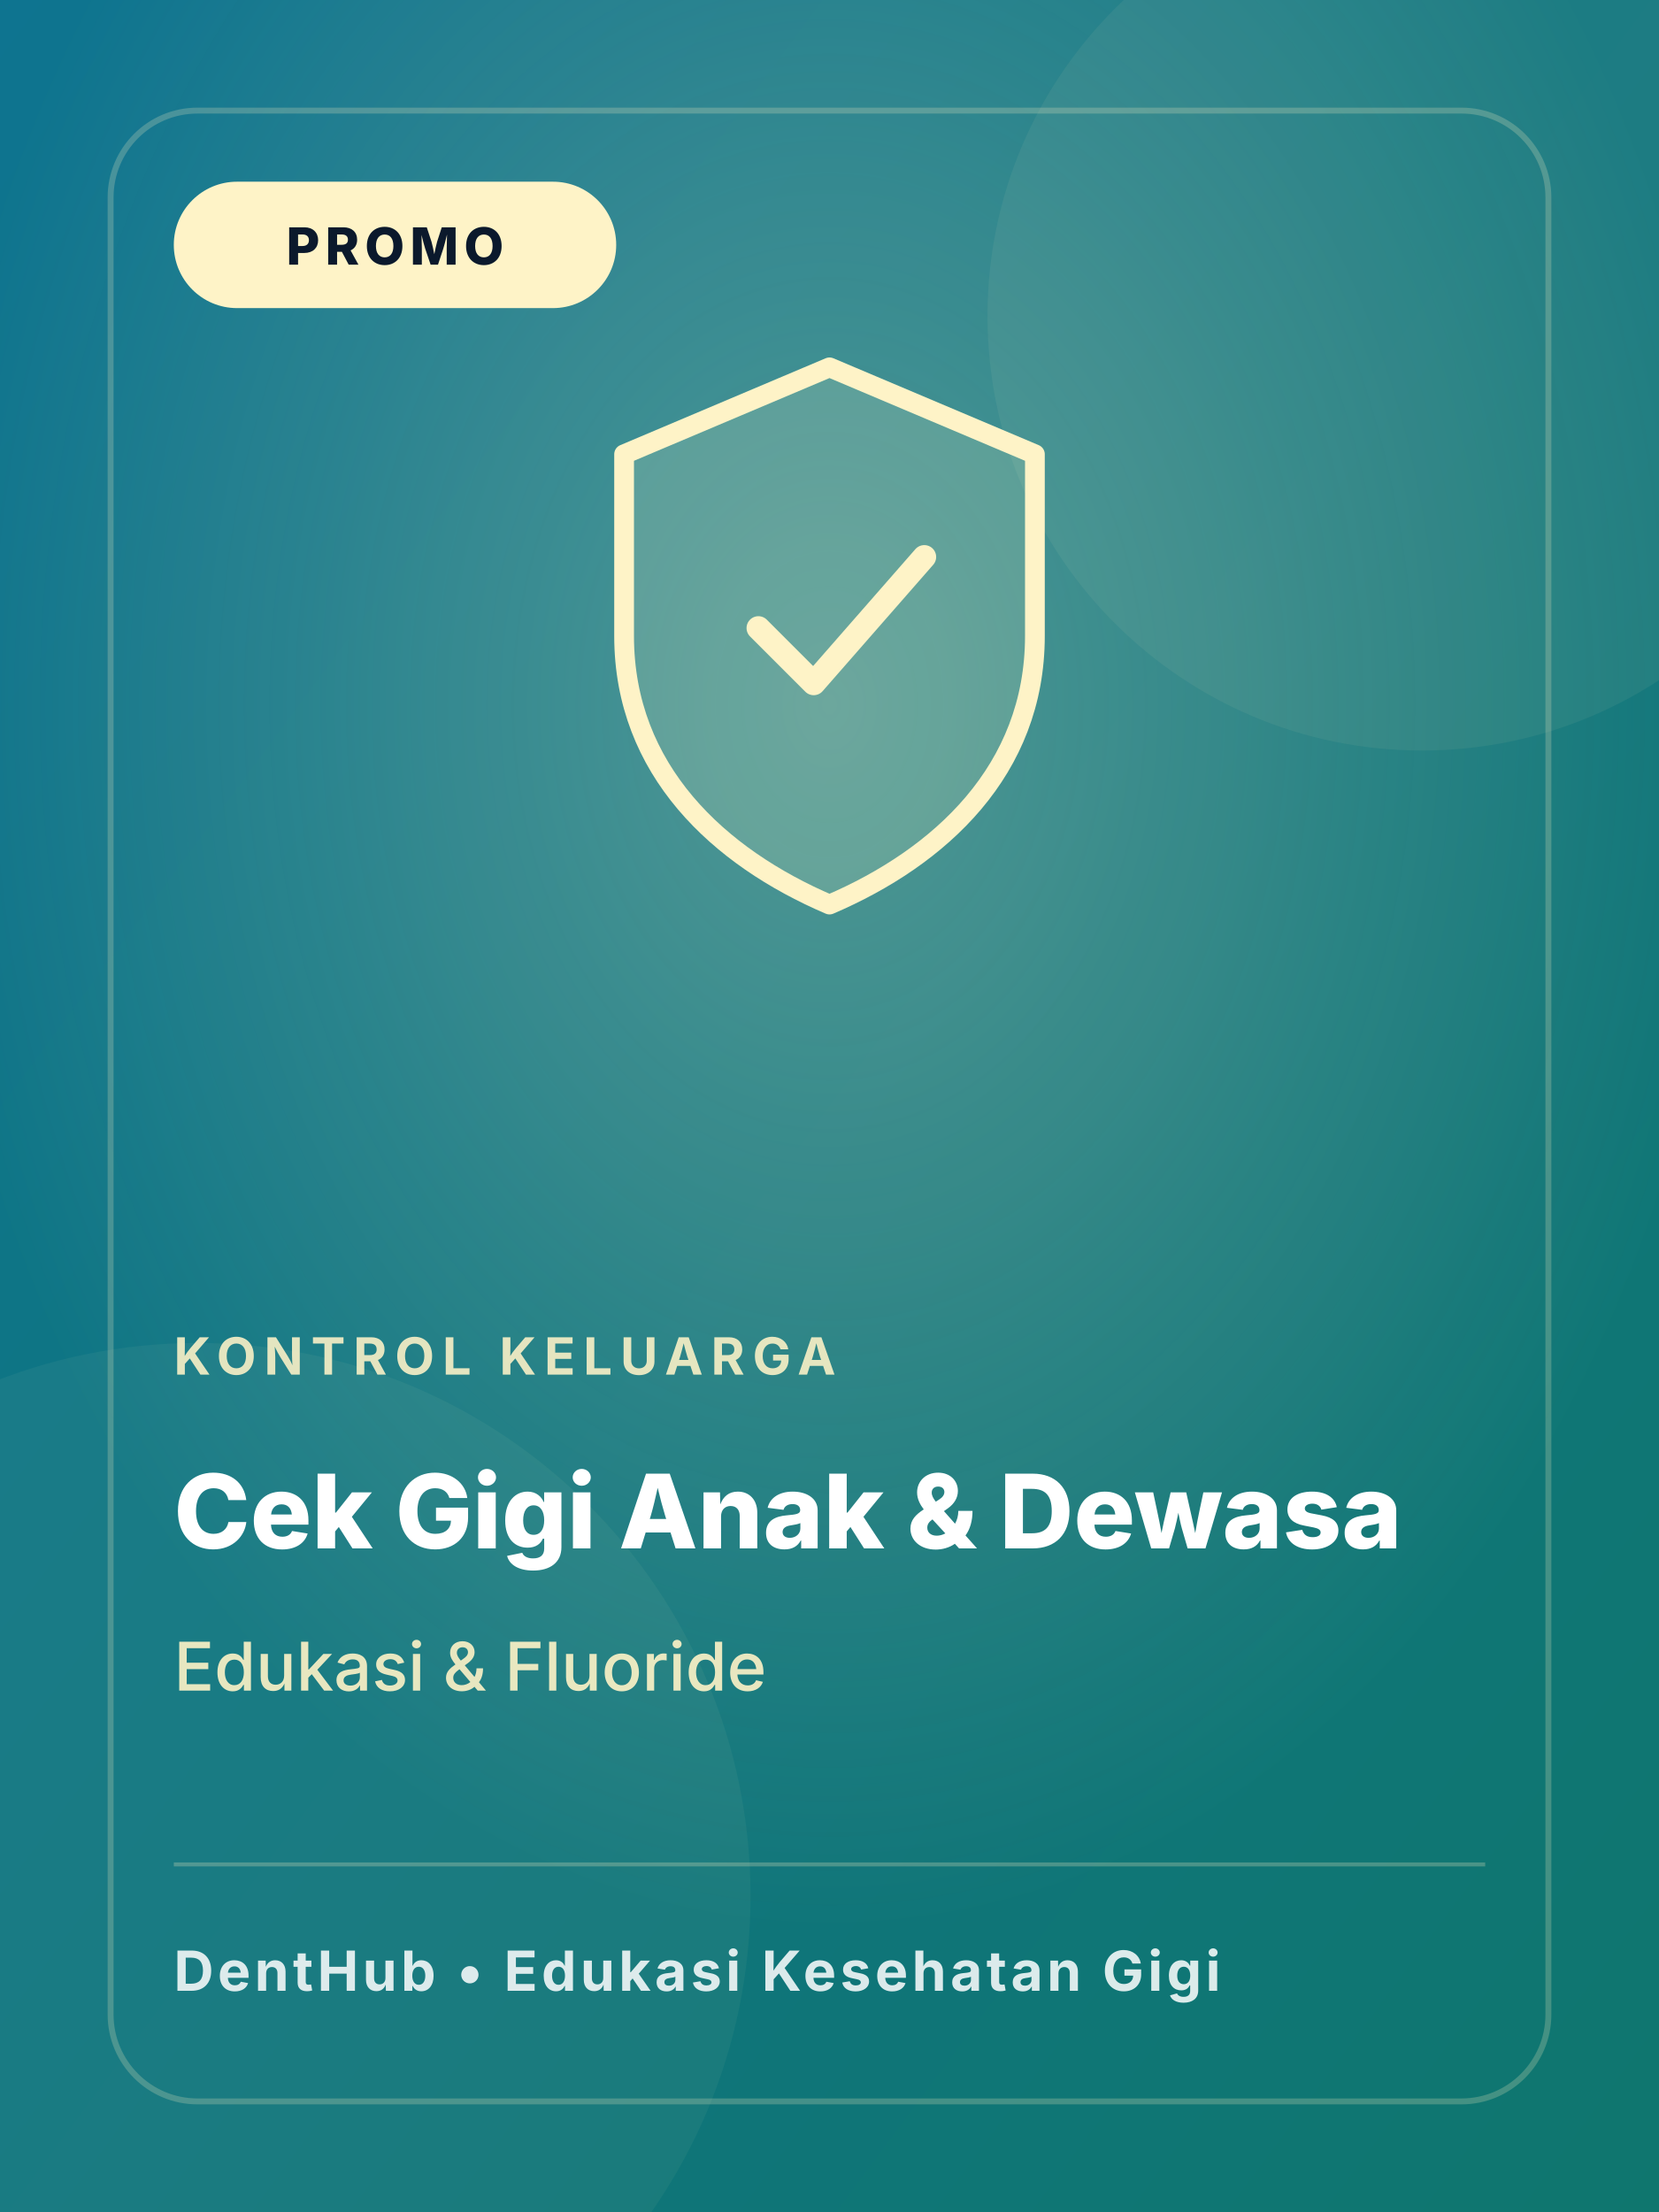
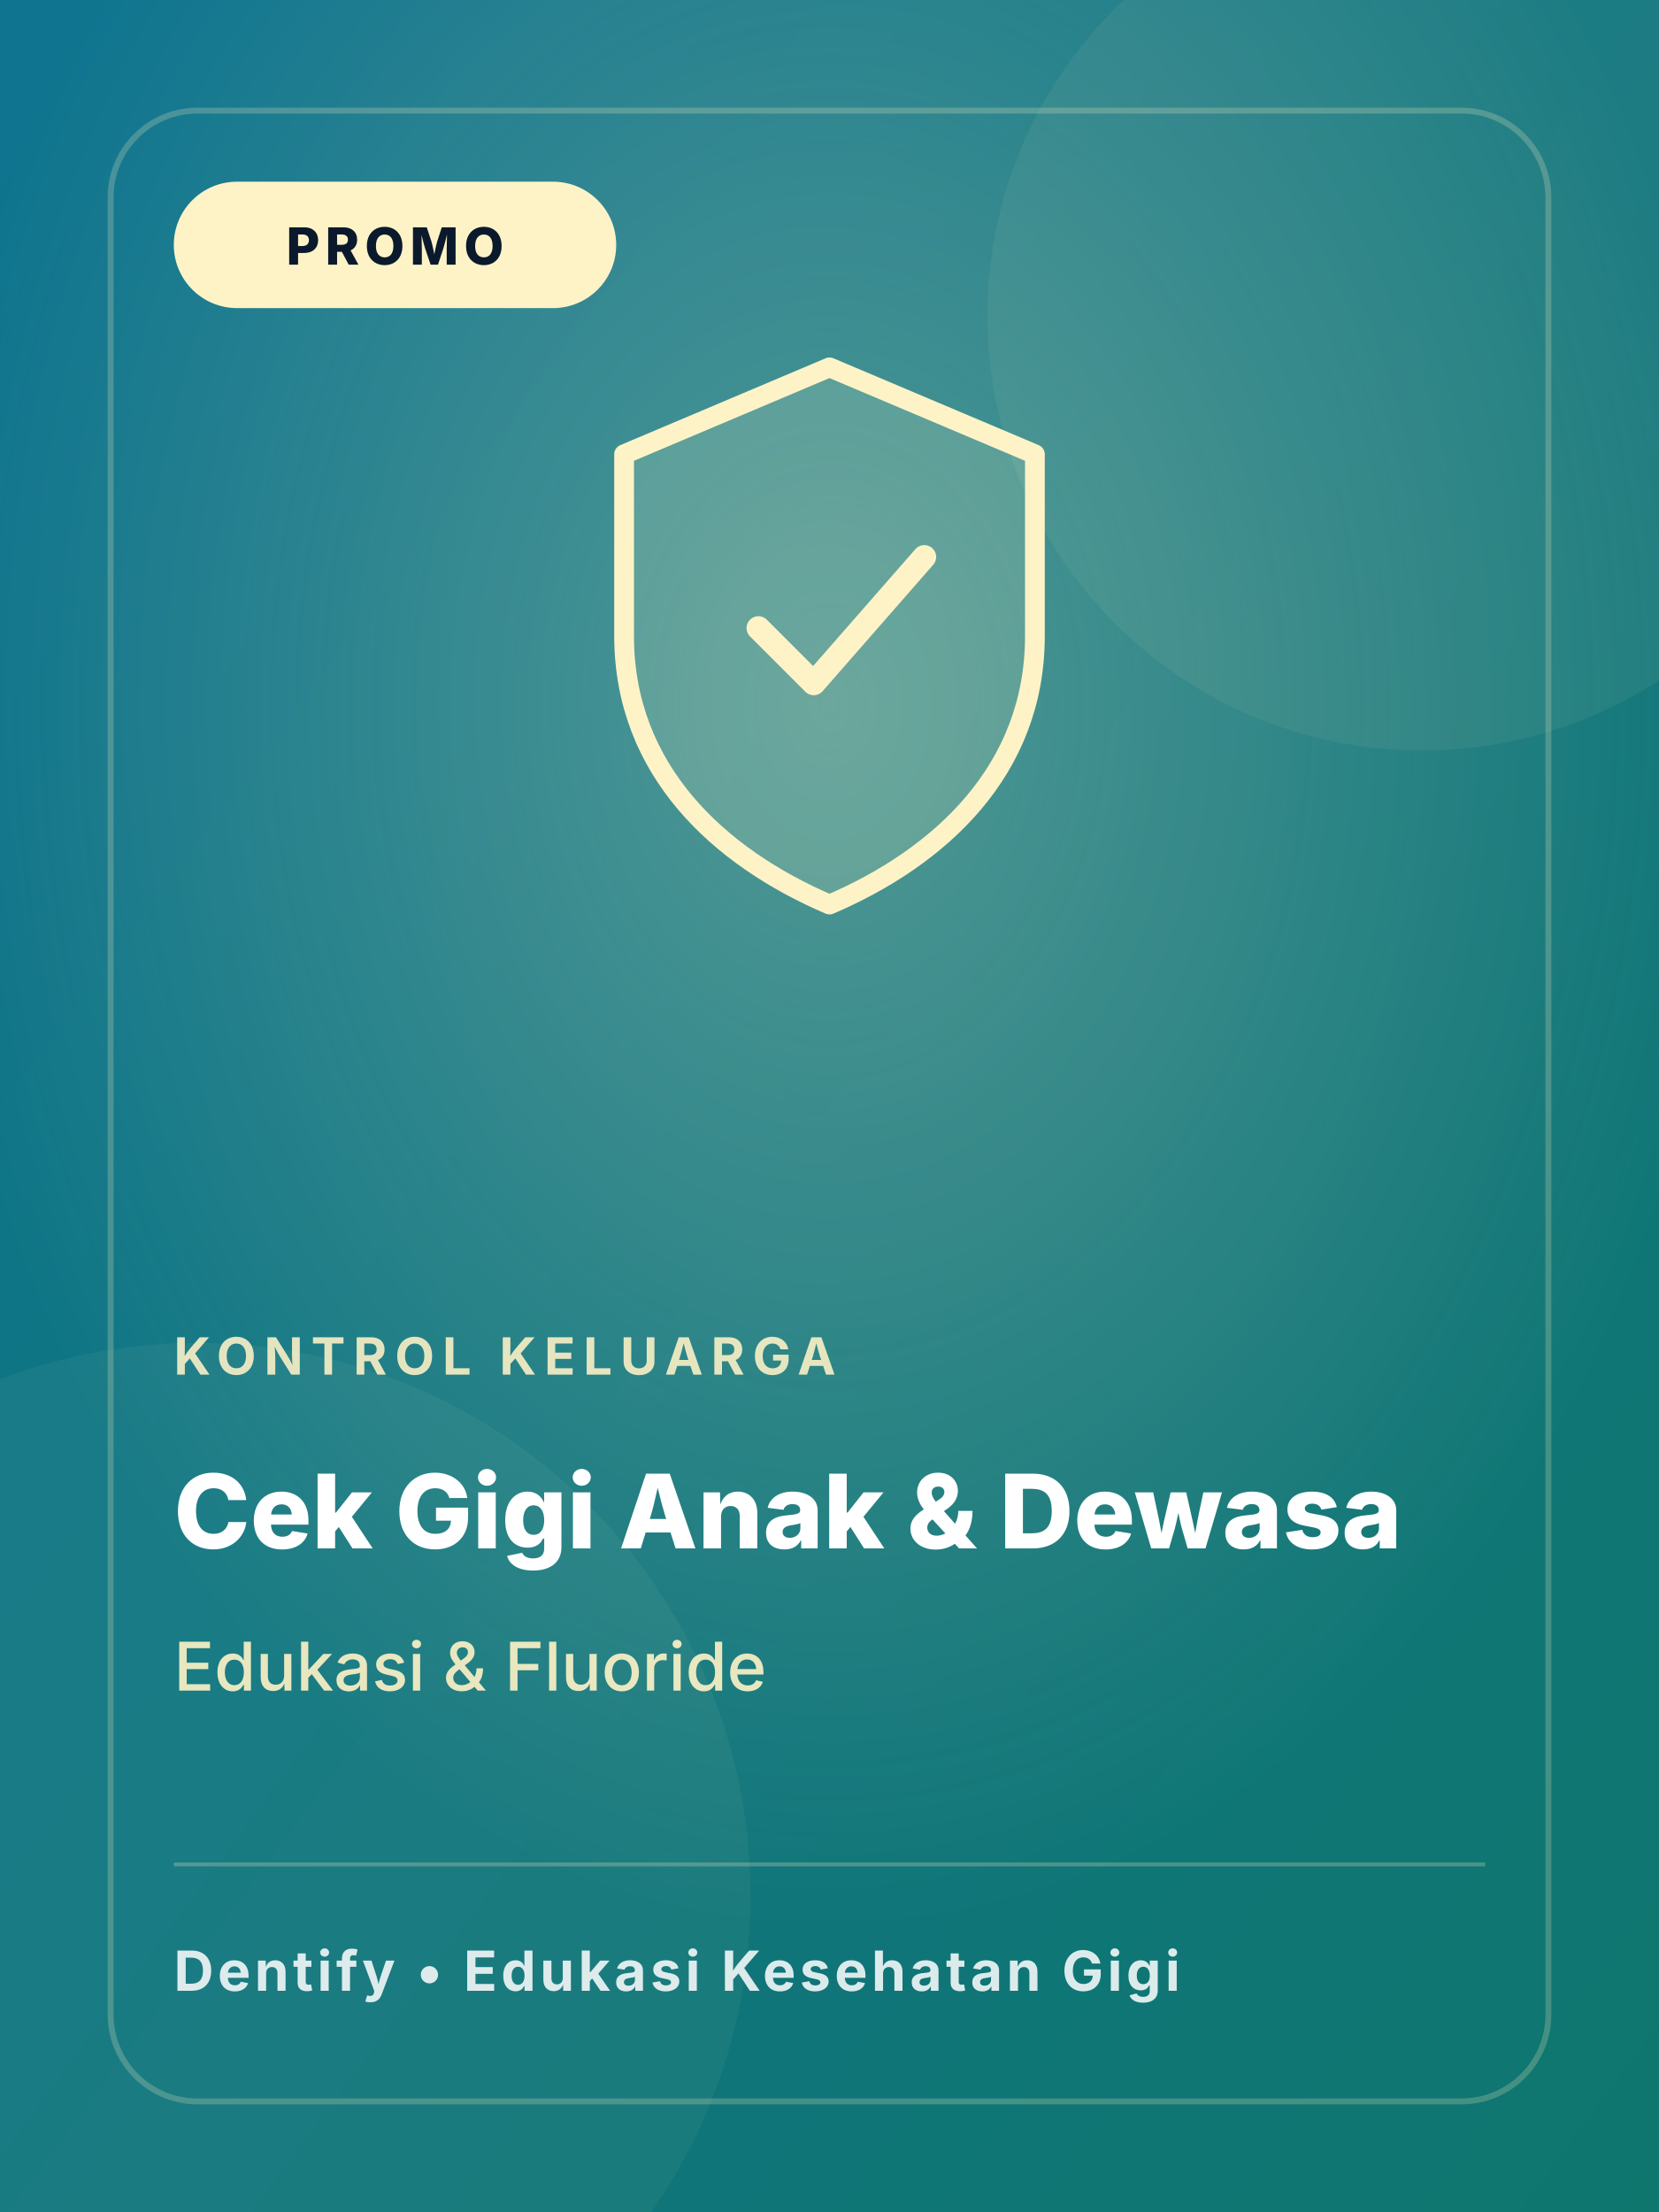
<svg xmlns="http://www.w3.org/2000/svg" viewBox="0 0 420 560" width="420" height="560" role="img" aria-label="Cek Gigi Anak &amp; Dewasa">
  <defs>
    <linearGradient id="bg" x1="0%" y1="0%" x2="100%" y2="100%">
      <stop offset="0%" stop-color="#0E7490" />
      <stop offset="100%" stop-color="#0F766E" />
    </linearGradient>
    <radialGradient id="glow" cx="50%" cy="32%" r="55%">
      <stop offset="0%" stop-color="#FEF3C7" stop-opacity="0.28" />
      <stop offset="100%" stop-color="#FEF3C7" stop-opacity="0" />
    </radialGradient>
  </defs>
  <rect width="420" height="560" fill="url(#bg)" />
  <rect width="420" height="560" fill="url(#glow)" />
  <circle cx="360" cy="80" r="110" fill="#FEF3C7" fill-opacity="0.06" />
  <circle cx="50" cy="480" r="140" fill="#FEF3C7" fill-opacity="0.05" />
  <rect x="28" y="28" width="364" height="504" rx="22" fill="none" stroke="#FEF3C7" stroke-opacity="0.22" stroke-width="1.5" />
  <rect x="44" y="46" width="112" height="32" rx="16" fill="#FEF3C7" />
  <text x="100" y="67" text-anchor="middle" font-family="system-ui, -apple-system, sans-serif" font-size="13" font-weight="800" letter-spacing="1.4" fill="#0B192C">PROMO</text>
  <g transform="translate(210 155)" stroke="#FEF3C7" stroke-width="5" fill="none" stroke-linejoin="round">
    <path d="M0 -62 L52 -40 V6 C52 40 28 62 0 74 C-28 62 -52 40 -52 6 V-40 Z" fill="#FEF3C7" fill-opacity="0.16" />
    <path d="M-18 4 L-4 18 L24 -14" stroke-width="6" stroke-linecap="round" />
  </g>
  <text x="44" y="348" font-family="system-ui, -apple-system, sans-serif" font-size="13" font-weight="700" letter-spacing="2" fill="#FEF3C7" opacity="0.88">KONTROL KELUARGA</text>
  <text x="44" y="392" font-family="system-ui, -apple-system, sans-serif" font-size="26" font-weight="800" fill="#FFFFFF">Cek Gigi Anak &amp; Dewasa</text>
  <text x="44" y="428" font-family="system-ui, -apple-system, sans-serif" font-size="17" font-weight="500" fill="#FEF3C7" opacity="0.9">Edukasi &amp; Fluoride</text>
  <line x1="44" y1="472" x2="376" y2="472" stroke="#FEF3C7" stroke-opacity="0.25" stroke-width="1" />
-   <text x="44" y="504" font-family="system-ui, -apple-system, sans-serif" font-size="14" font-weight="700" letter-spacing="1" fill="#FFFFFF" opacity="0.85">DentHub • Edukasi Kesehatan Gigi</text>
+   <text x="44" y="504" font-family="system-ui, -apple-system, sans-serif" font-size="14" font-weight="700" letter-spacing="1" fill="#FFFFFF" opacity="0.85">Dentify • Edukasi Kesehatan Gigi</text>
</svg>
